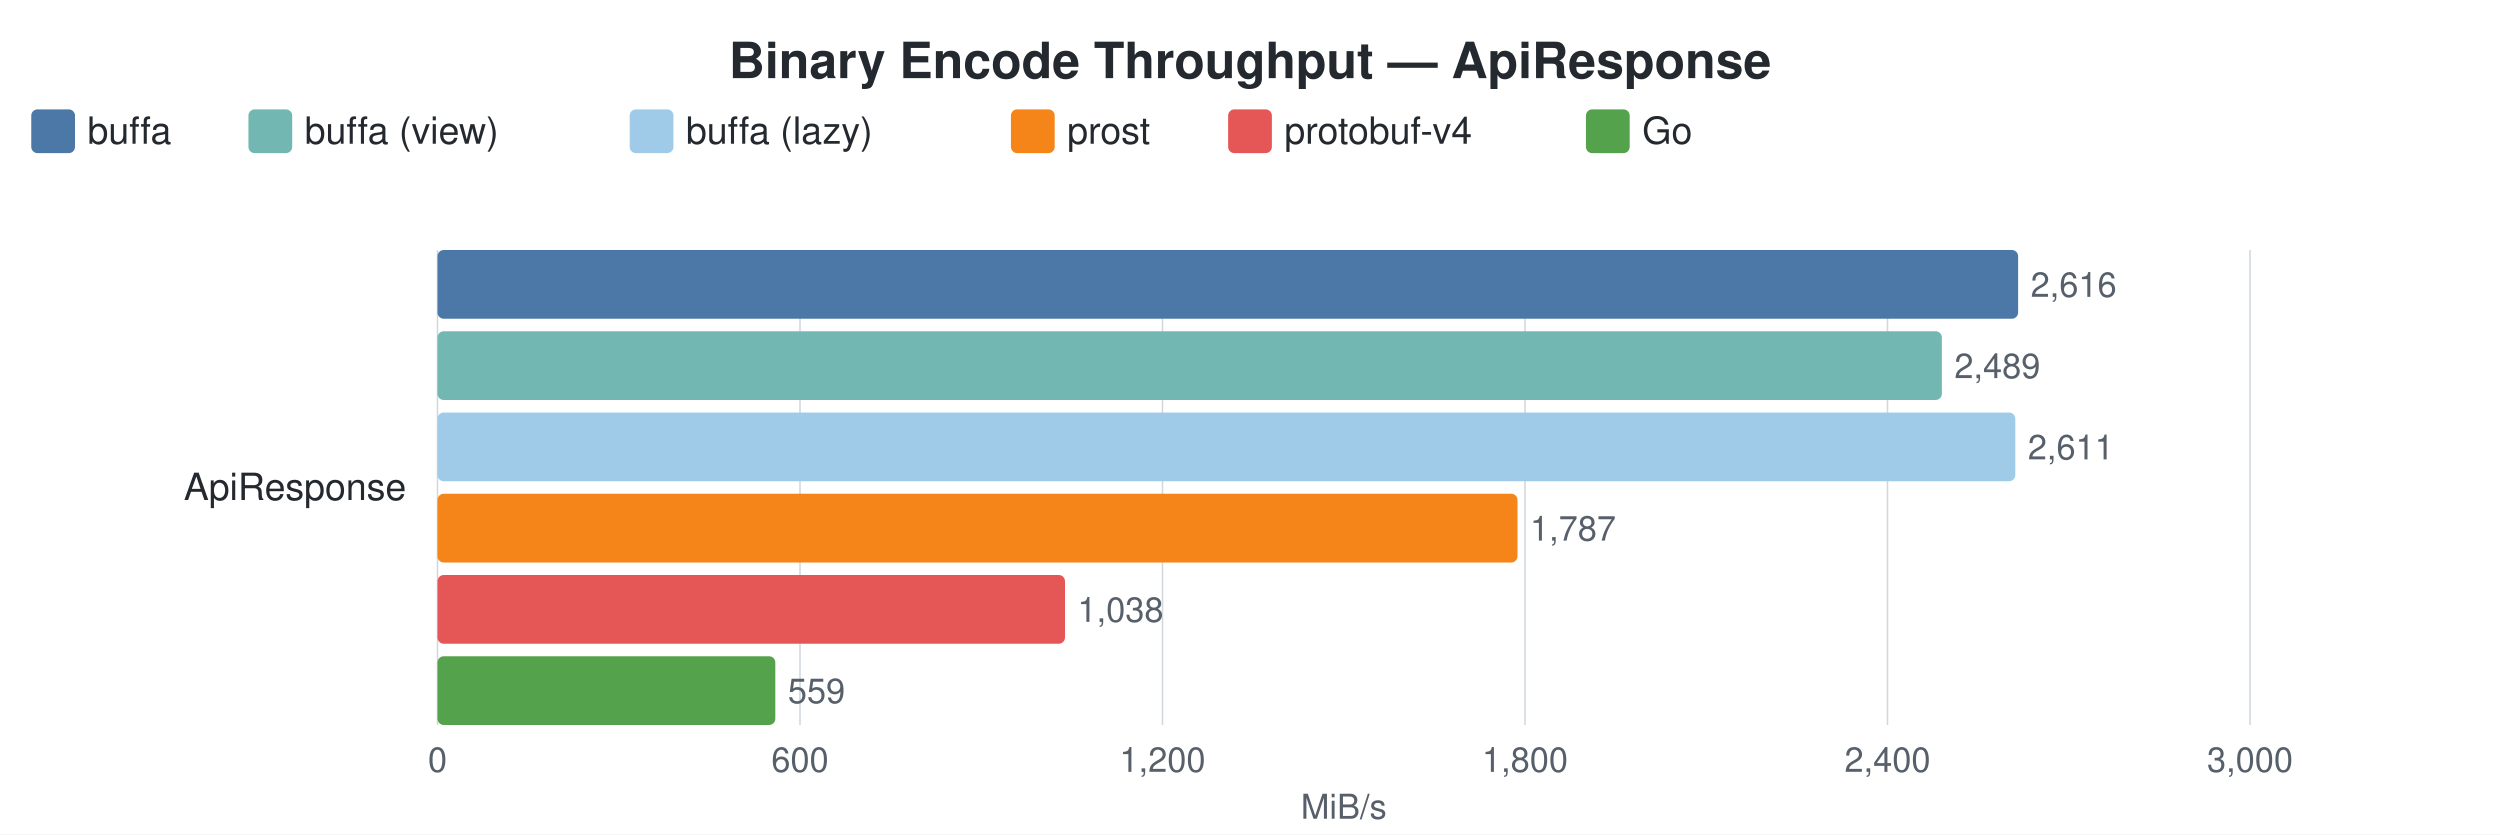
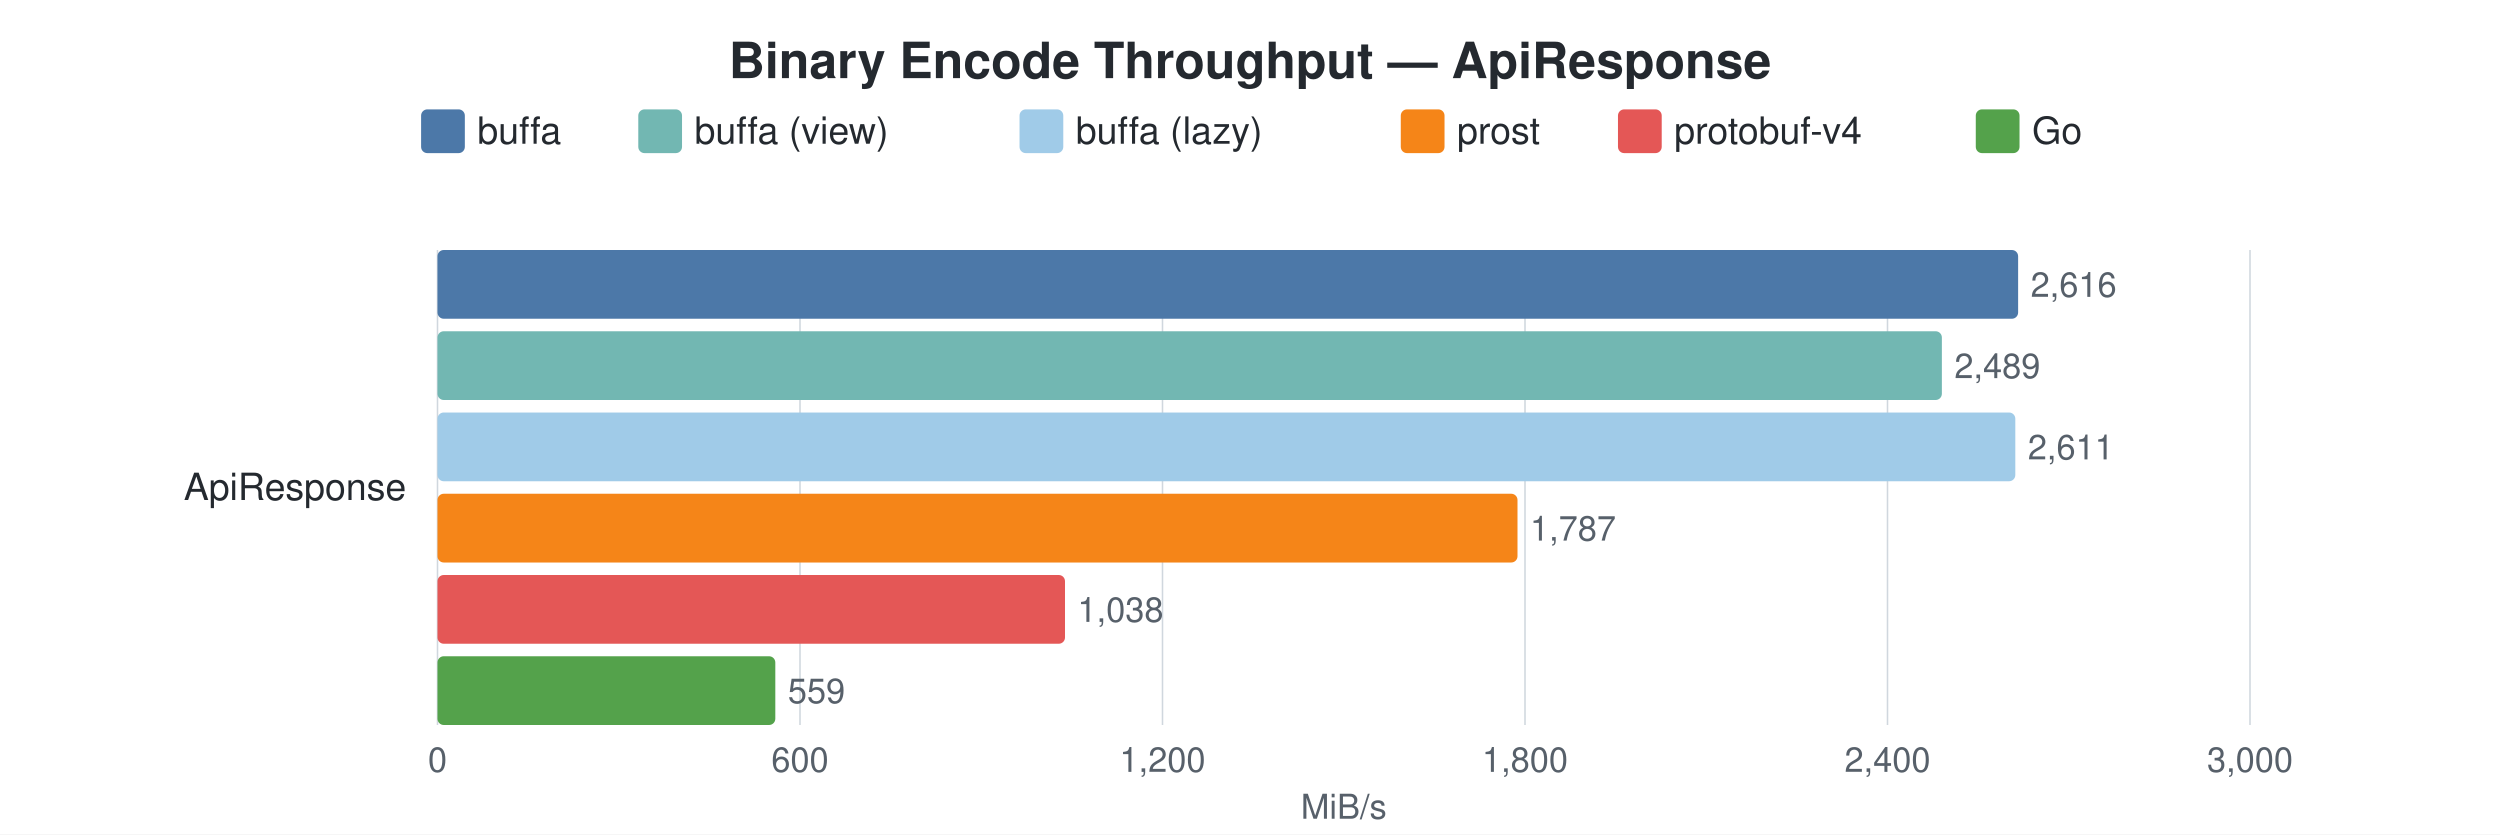
<svg xmlns="http://www.w3.org/2000/svg" width="800" height="267" viewBox="0 0 800 267">
  <style>
    text { font-family: -apple-system, BlinkMacSystemFont, "Segoe UI", Helvetica, Arial, sans-serif; }
    .title { font-size: 16px; font-weight: 600; fill: #24292f; }
    .label { font-size: 12px; fill: #24292f; }
    .value { font-size: 11px; fill: #57606a; }
    .axis-label { font-size: 11px; fill: #57606a; }
    .legend-text { font-size: 12px; fill: #24292f; }
    .grid { stroke: #d0d7de; stroke-width: 0.5; }
  </style>
  <rect width="100%" height="100%" fill="white" />
  <text x="400.0" y="25" text-anchor="middle" class="title">Binary Encode Throughput — ApiResponse</text>
-   <rect x="10" y="35" width="14" height="14" rx="2" fill="#4C78A8" />
-   <text x="28" y="46" class="legend-text">buffa</text>
-   <rect x="79.5" y="35" width="14" height="14" rx="2" fill="#72B7B2" />
-   <text x="97.5" y="46" class="legend-text">buffa (view)</text>
-   <rect x="201.5" y="35" width="14" height="14" rx="2" fill="#A0CBE8" />
-   <text x="219.5" y="46" class="legend-text">buffa (lazy)</text>
-   <rect x="323.5" y="35" width="14" height="14" rx="2" fill="#F58518" />
-   <text x="341.5" y="46" class="legend-text">prost</text>
-   <rect x="393" y="35" width="14" height="14" rx="2" fill="#E45756" />
-   <text x="411" y="46" class="legend-text">protobuf-v4</text>
-   <rect x="507.5" y="35" width="14" height="14" rx="2" fill="#54A24B" />
-   <text x="525.5" y="46" class="legend-text">Go</text>
+   <rect x="134.75" y="35" width="14" height="14" rx="2" fill="#4C78A8" />
+   <text x="152.75" y="46" class="legend-text">buffa</text>
+   <rect x="204.25" y="35" width="14" height="14" rx="2" fill="#72B7B2" />
+   <text x="222.25" y="46" class="legend-text">buffa (view)</text>
+   <rect x="326.25" y="35" width="14" height="14" rx="2" fill="#A0CBE8" />
+   <text x="344.25" y="46" class="legend-text">buffa (lazy)</text>
+   <rect x="448.25" y="35" width="14" height="14" rx="2" fill="#F58518" />
+   <text x="466.25" y="46" class="legend-text">prost</text>
+   <rect x="517.75" y="35" width="14" height="14" rx="2" fill="#E45756" />
+   <text x="535.75" y="46" class="legend-text">protobuf-v4</text>
+   <rect x="632.25" y="35" width="14" height="14" rx="2" fill="#54A24B" />
+   <text x="650.25" y="46" class="legend-text">Go</text>
  <line x1="140.0" y1="80" x2="140.0" y2="232" class="grid" />
  <text x="140.0" y="247" text-anchor="middle" class="axis-label">0</text>
  <line x1="256.0" y1="80" x2="256.0" y2="232" class="grid" />
  <text x="256.0" y="247" text-anchor="middle" class="axis-label">600</text>
  <line x1="372.0" y1="80" x2="372.0" y2="232" class="grid" />
  <text x="372.0" y="247" text-anchor="middle" class="axis-label">1,200</text>
  <line x1="488.0" y1="80" x2="488.0" y2="232" class="grid" />
  <text x="488.0" y="247" text-anchor="middle" class="axis-label">1,800</text>
  <line x1="604.0" y1="80" x2="604.0" y2="232" class="grid" />
  <text x="604.0" y="247" text-anchor="middle" class="axis-label">2,400</text>
  <line x1="720.0" y1="80" x2="720.0" y2="232" class="grid" />
  <text x="720.0" y="247" text-anchor="middle" class="axis-label">3,000</text>
  <text x="430.0" y="262" text-anchor="middle" class="axis-label">MiB/s</text>
  <text x="130" y="160.0" text-anchor="end" class="label">ApiResponse</text>
  <rect x="140" y="80.0" width="505.8" height="22" rx="2" fill="#4C78A8" />
  <text x="649.8" y="95.0" class="value">2,616</text>
  <rect x="140" y="106.0" width="481.4" height="22" rx="2" fill="#72B7B2" />
  <text x="625.4" y="121.0" class="value">2,489</text>
  <rect x="140" y="132.0" width="504.9" height="22" rx="2" fill="#A0CBE8" />
  <text x="648.9" y="147.0" class="value">2,611</text>
  <rect x="140" y="158.0" width="345.6" height="22" rx="2" fill="#F58518" />
  <text x="489.6" y="173.0" class="value">1,787</text>
  <rect x="140" y="184.0" width="200.8" height="22" rx="2" fill="#E45756" />
  <text x="344.8" y="199.0" class="value">1,038</text>
  <rect x="140" y="210.0" width="108.1" height="22" rx="2" fill="#54A24B" />
  <text x="252.1" y="225.0" class="value">559</text>
</svg>
